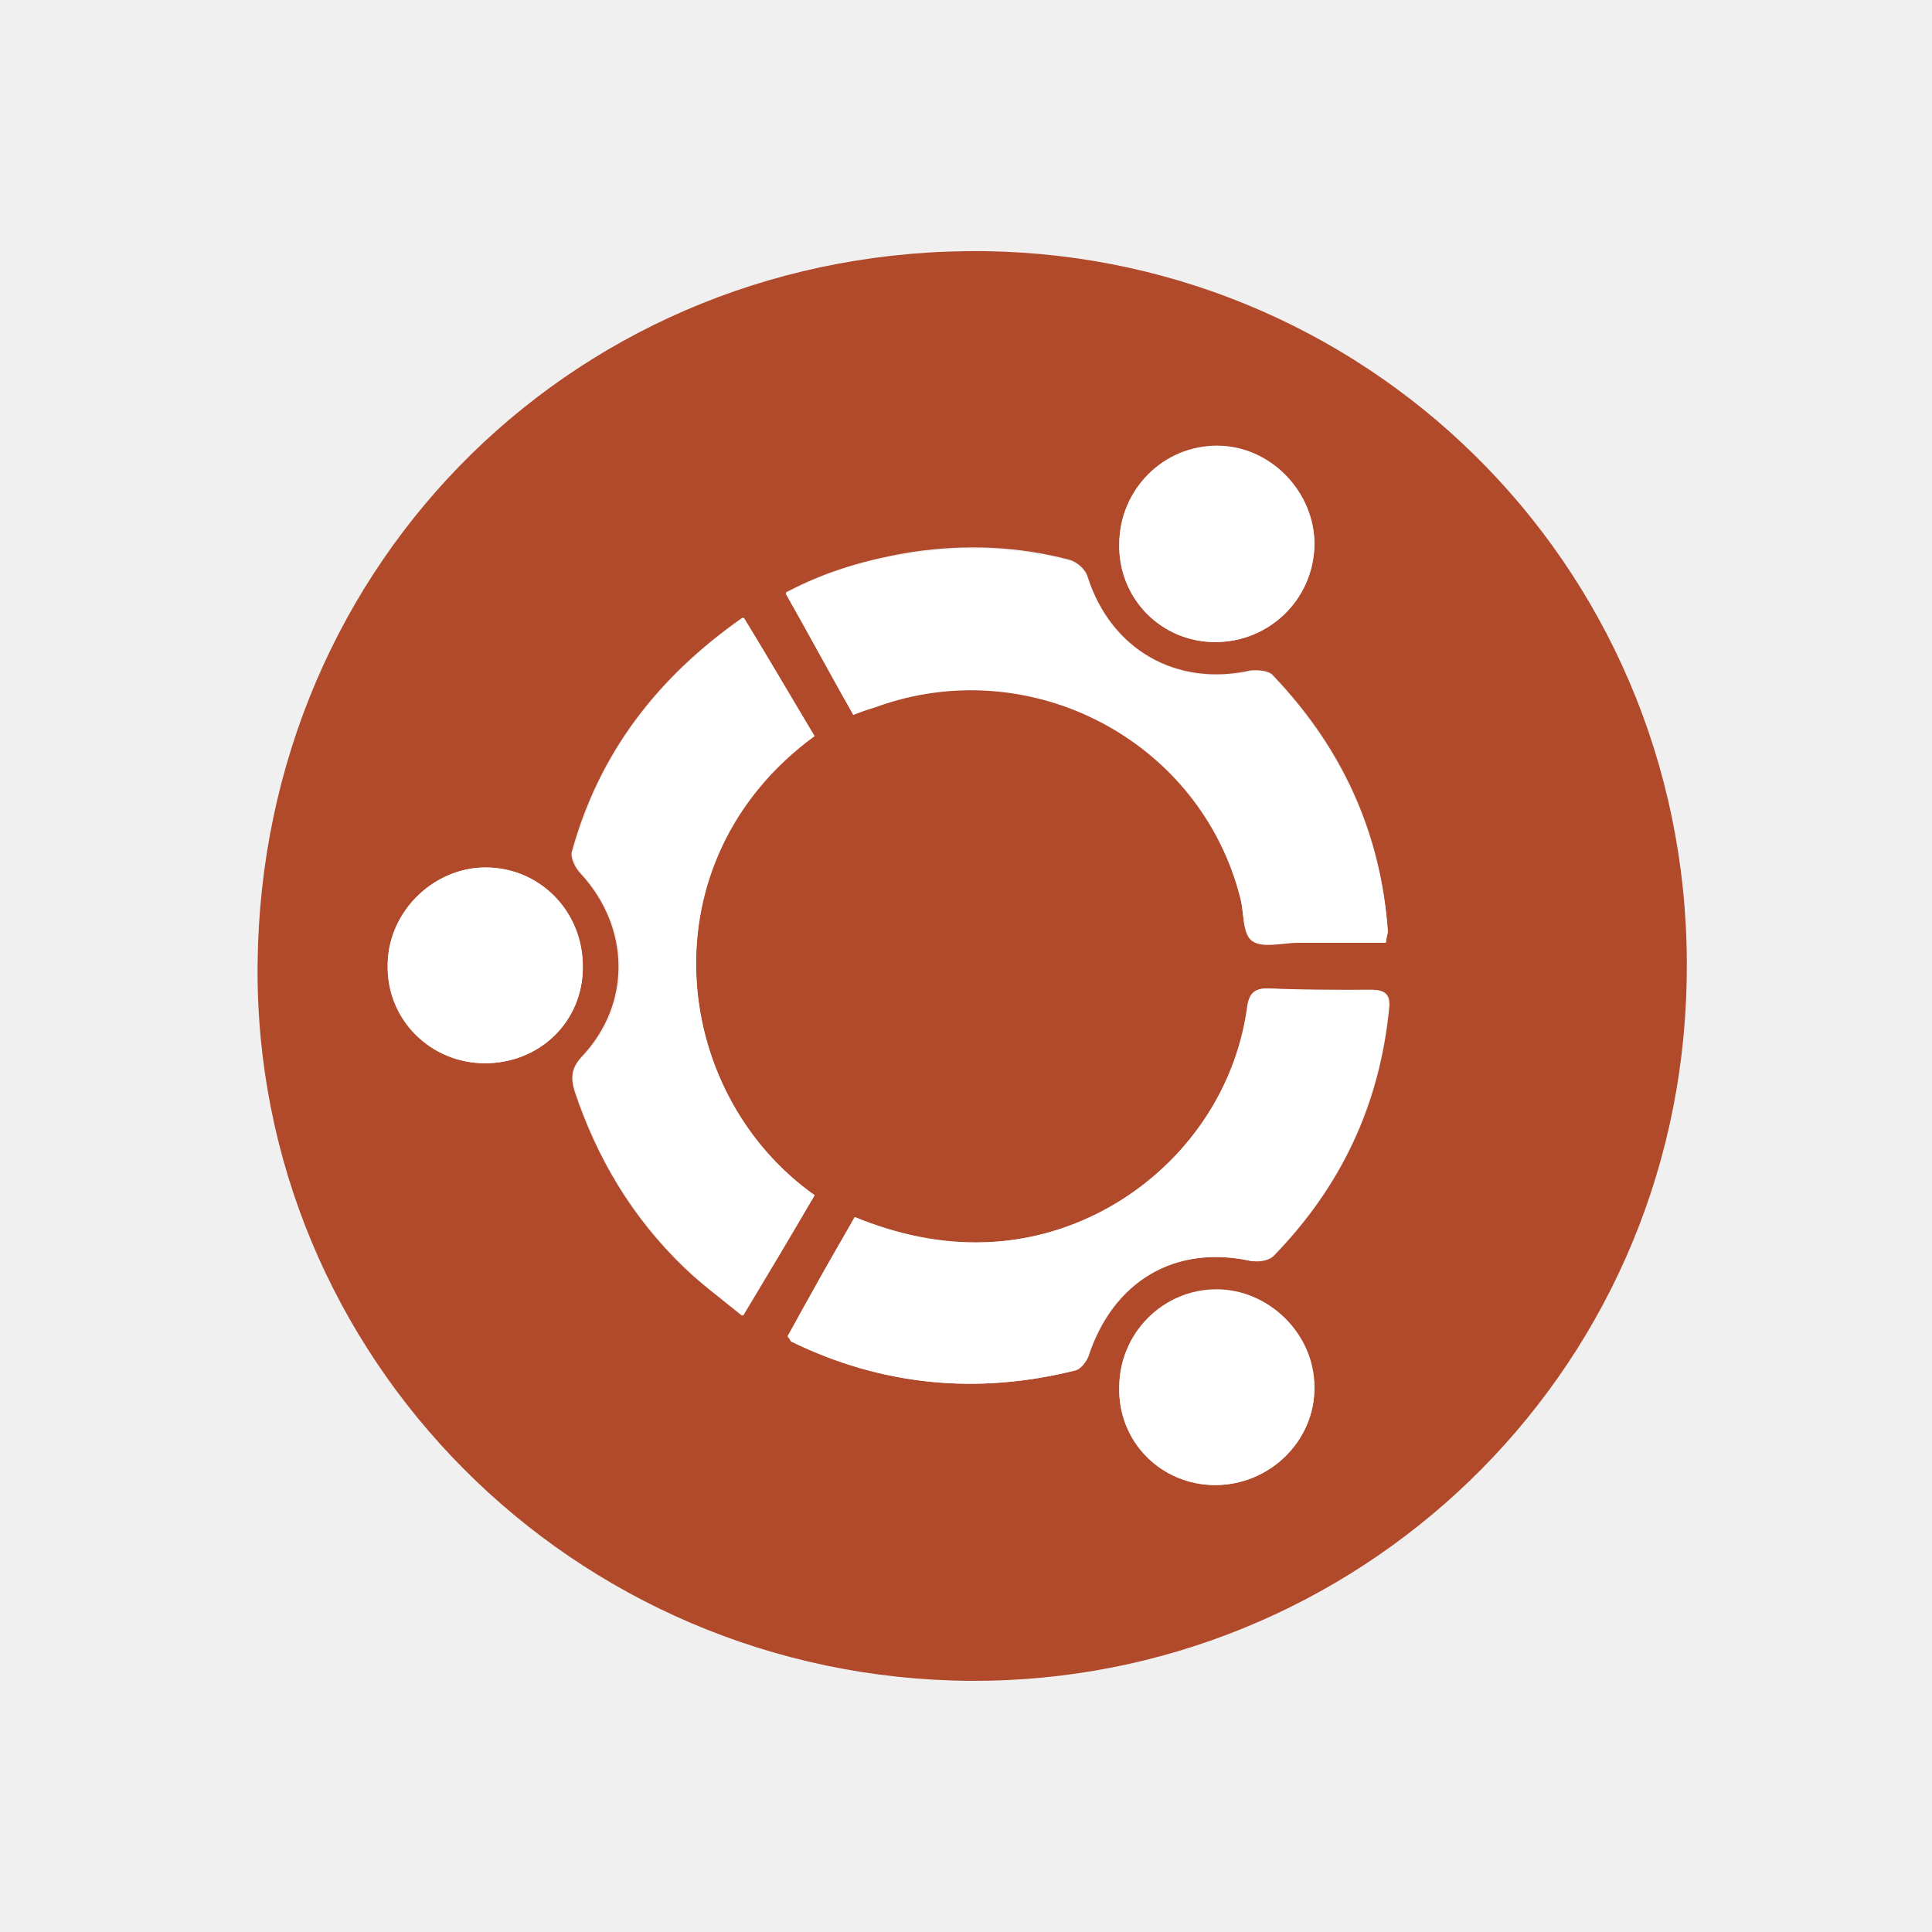
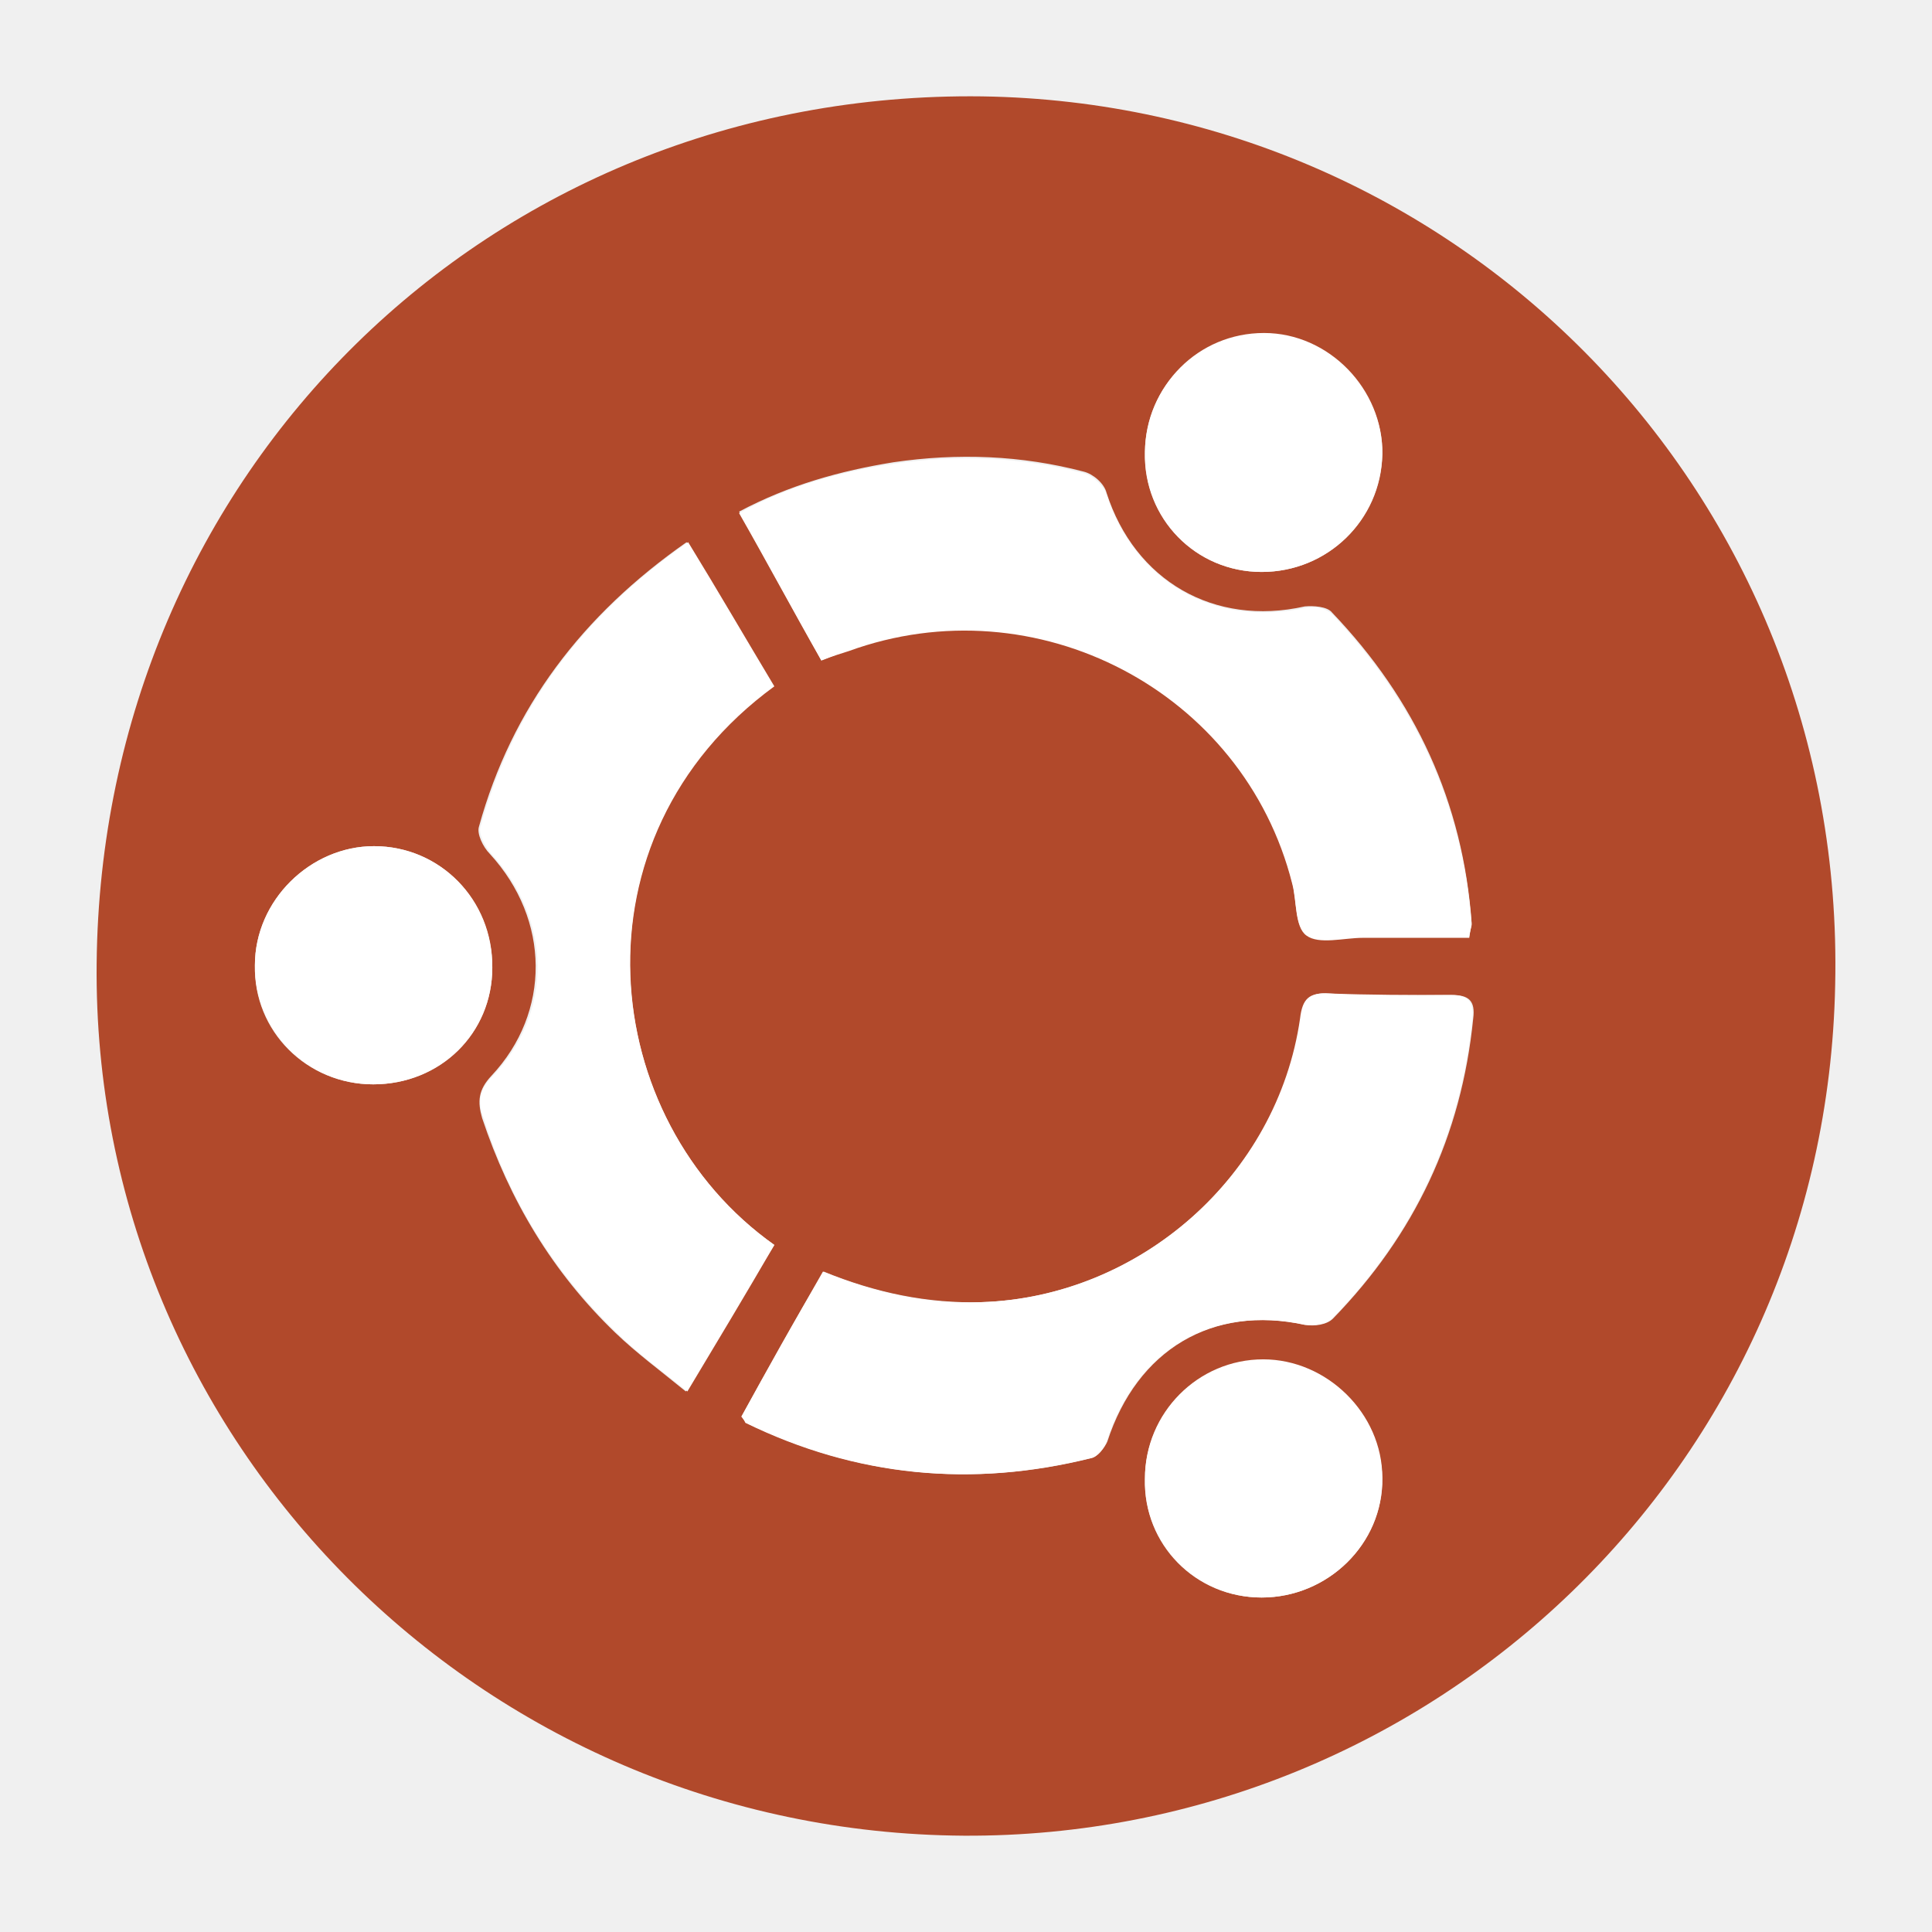
- <svg xmlns="http://www.w3.org/2000/svg" version="1.1" id="圖層_1" x="0px" y="0px" viewBox="0 0 300 300" style="enable-background:new 0 0 300 300;" xml:space="preserve">
-   <style type="text/css">
- 	.st0{fill:#B1492B;}
- 	.st1{fill:#FFFFFF;}
- </style>
-   <g id="XMLID_613_">
-     <path id="XMLID_1449_" class="st0" d="M150.7,261C89,260.6,39.4,210.7,40,149.7C40.6,87,90.2,38.2,153,39   c61,0.9,110.3,50.8,108.9,113.4C260.7,214,210.4,261.3,150.7,261z M126.5,185.6c-22.6-16-26.4-52-0.2-71.3c-3.6-6-7.2-12.2-11-18.4   c-13.3,9.3-22.3,21.1-26.5,36.3c-0.3,0.9,0.5,2.6,1.4,3.5c7.7,8.4,7.8,20.2,0.2,28.3c-1.7,1.8-1.8,3.3-1.2,5.4   c3.5,10.5,9,19.7,17,27.4c2.7,2.6,5.7,4.8,9,7.5C119.1,197.8,122.7,191.7,126.5,185.6z M122.3,207.5c0.3,0.5,0.5,0.6,0.6,0.8   c14.2,6.9,28.9,8.3,44.1,4.5c0.8-0.2,1.7-1.4,2-2.1c3.8-11.7,13.4-17.5,25.3-14.9c1.1,0.2,2.7,0,3.5-0.8   c10.4-10.7,16.4-23.3,17.9-38.3c0.3-2.3-0.6-3-2.7-3c-5.3,0-10.4,0.2-15.7-0.2c-2.4-0.2-3.3,0.8-3.6,3.2   c-2.9,20-20.5,35.5-40.7,36.2c-6.9,0.2-13.6-1.2-20.2-3.9C129,195.3,125.6,201.5,122.3,207.5z M132.5,111c1.5-0.6,2.4-0.9,3.5-1.4   c24-8.9,50.5,5,56.6,29.7c0.6,2.3,0.3,5.6,1.8,6.6c1.7,1.2,4.8,0.3,7.2,0.3c4.5,0,9,0,13.6,0c0.2-1.1,0.3-1.4,0.3-1.7   c-1.1-15.4-7.2-28.5-17.8-39.6c-0.6-0.8-2.4-0.9-3.5-0.8c-11.6,2.6-21.7-3.3-25.3-14.5c-0.3-1.2-1.7-2.4-2.9-2.7   c-8-2.1-16.1-2.4-24.3-1.2c-6.8,1.1-13.3,2.9-19.7,6.3C125.6,98.5,129,104.7,132.5,111z M75.3,165.1c8.6,0,15.2-6.5,15.2-14.9   c0-8.6-6.6-15.5-15.1-15.5c-8.1,0-15.2,6.9-15.2,15.2C60,158.3,66.8,165.1,75.3,165.1z M188.7,99.7c8.4,0,15.2-6.6,15.4-14.9   c0.2-8.1-6.8-15.2-15.1-15.4c-8.4,0-15.2,6.6-15.2,15.1C173.6,92.8,180.2,99.7,188.7,99.7z M188.7,230.6c8.4,0,15.5-6.8,15.4-15.2   c-0.2-8.1-7.1-15.2-15.2-15.1c-8.3,0-15.1,6.8-15.1,15.2C173.6,223.8,180.2,230.6,188.7,230.6z" />
-     <path id="XMLID_1447_" class="st1" d="M126.5,185.6c-3.6,6.2-7.2,12.2-11.1,18.7c-3.3-2.7-6.3-4.8-9-7.5c-8-7.7-13.7-16.9-17-27.4   c-0.8-2.1-0.6-3.6,1.2-5.4c7.7-8.1,7.5-19.9-0.2-28.3c-0.8-0.9-1.7-2.6-1.4-3.5c4.2-15.2,13.1-27,26.5-36.3   c3.8,6.2,7.4,12.4,11,18.4C100.1,133.6,103.9,169.6,126.5,185.6z" />
-     <path id="XMLID_1445_" class="st1" d="M122.3,207.5c3.3-6,6.8-12.2,10.4-18.5c6.6,2.7,13.3,4.2,20.2,3.9   c20.2-0.6,37.8-16.1,40.7-36.2c0.3-2.6,1.2-3.3,3.6-3.2c5.3,0.2,10.4,0.2,15.7,0.2c2.1,0,2.9,0.8,2.7,3   c-1.5,14.9-7.5,27.6-17.9,38.3c-0.8,0.8-2.4,0.9-3.5,0.8c-11.9-2.6-21.5,3.2-25.3,14.9c-0.3,0.9-1.2,2-2,2.1   c-15.2,3.8-30,2.4-44.1-4.5C122.7,208.1,122.6,207.8,122.3,207.5z" />
-     <path id="XMLID_1415_" class="st1" d="M132.5,111c-3.6-6.3-6.9-12.5-10.5-18.8c6.3-3.5,13-5.3,19.7-6.3c8.1-1.2,16.3-0.9,24.3,1.2   c1.2,0.3,2.6,1.7,2.9,2.7c3.6,11.1,13.7,17,25.3,14.5c1.1-0.3,2.7,0,3.5,0.8c10.5,11.1,16.7,24.3,17.8,39.6c0,0.3-0.2,0.6-0.3,1.7   c-4.4,0-8.9,0-13.6,0c-2.4,0-5.6,0.9-7.2-0.3c-1.5-1.1-1.2-4.4-1.8-6.6c-6.2-24.6-32.7-38.4-56.6-29.7   C135.1,110.1,134,110.4,132.5,111z" />
-     <path id="XMLID_1414_" class="st1" d="M75.3,165.1c-8.4,0-15.2-6.8-15.1-15.2c0-8.3,7.1-15.2,15.2-15.2c8.4,0,15.2,6.8,15.1,15.5   C90.5,158.6,83.8,165.1,75.3,165.1z" />
-     <path id="XMLID_1413_" class="st1" d="M188.7,99.7c-8.4,0-15.1-6.8-14.9-15.4c0.2-8.4,6.8-15.1,15.2-15.1c8.3,0,15.2,7.2,15.1,15.4   C203.9,93.1,197.1,99.7,188.7,99.7z" />
-     <path id="XMLID_1412_" class="st1" d="M188.7,230.6c-8.4,0-15.1-6.8-14.9-15.2c0-8.4,6.8-15.2,15.1-15.2c8.1,0,15.2,6.9,15.2,15.1   C204.2,223.8,197.1,230.6,188.7,230.6z" />
+ <svg xmlns="http://www.w3.org/2000/svg" width="50" height="50" viewBox="0 0 50 50" id="svg4167" version="1.1">
+   <defs id="defs4169" />
+   <g id="layer1" transform="translate(0,-1002.362)">
+     <g id="g4733" transform="matrix(0.2027625,0,0,0.2027625,11.96526,814.6343)">
+       <path id="XMLID_1449_" class="st0" d="m 64.024,1160.152 c -61.7,-0.4 -111.3,-50.3 -110.7,-111.3 0.6,-62.7 50.2,-111.5 113,-110.7 61,0.9 110.3,50.8 108.9,113.4 -1.2,61.6 -51.5,108.9 -111.2,108.6 z m -24.2,-75.4 c -22.6,-16 -26.4,-52 -0.2,-71.3 -3.6,-6 -7.2,-12.2 -11,-18.4 -13.3,9.3 -22.3,21.1 -26.5,36.3 -0.3,0.9 0.5,2.6 1.4,3.5 7.7,8.4 7.8,20.2 0.2,28.3 -1.7,1.8 -1.8,3.3 -1.2,5.4 3.5,10.5 9,19.7 17,27.4 2.7,2.6 5.7,4.8 9,7.5 3.9,-6.5 7.5,-12.6 11.3,-18.7 z m -4.2,21.9 c 0.3,0.5 0.5,0.6 0.6,0.8 14.2,6.9 28.9,8.3 44.1,4.5 0.8,-0.2 1.7,-1.4 2,-2.1 3.8,-11.7 13.4,-17.5 25.3,-14.9 1.1,0.2 2.7,0 3.5,-0.8 10.4,-10.7 16.4,-23.3 17.9,-38.3 0.3,-2.3 -0.6,-3 -2.7,-3 -5.3,0 -10.4,0.2 -15.7,-0.2 -2.4,-0.2 -3.3,0.8 -3.6,3.2 -2.9,20 -20.5,35.5 -40.7,36.2 -6.9,0.2 -13.6,-1.2 -20.2,-3.9 -3.8,6.3 -7.2,12.5 -10.5,18.5 z m 10.2,-96.5 c 1.5,-0.6 2.4,-0.9 3.5,-1.4 24,-8.9 50.5,5 56.6,29.7 0.6,2.3 0.3,5.6 1.8,6.6 1.7,1.2 4.8,0.3 7.2,0.3 4.5,0 9,0 13.6,0 0.2,-1.1 0.3,-1.4 0.3,-1.7 -1.1,-15.4 -7.2,-28.5 -17.8,-39.6 -0.6,-0.8 -2.4,-0.9 -3.5,-0.8 -11.6,2.6 -21.7,-3.3 -25.3,-14.5 -0.3,-1.2 -1.7,-2.4 -2.9,-2.7 -8,-2.1 -16.1,-2.4 -24.3,-1.2 -6.8,1.1 -13.3,2.9 -19.7,6.3 3.6,6.5 7,12.7 10.5,19 z m -57.2,54.1 c 8.6,0 15.2,-6.5 15.2,-14.9 0,-8.6 -6.6,-15.5 -15.1,-15.5 -8.1,0 -15.2,6.9 -15.2,15.2 -0.2,8.4 6.6,15.2 15.1,15.2 z M 102.024,998.852 c 8.4,0 15.2,-6.6 15.4,-14.9 0.2,-8.1 -6.8,-15.2 -15.1,-15.4 -8.4,0 -15.2,6.6 -15.2,15.1 -0.2,8.3 6.4,15.2 14.9,15.2 z m 0,130.9 c 8.4,0 15.5,-6.8 15.4,-15.2 -0.2,-8.1 -7.1,-15.2 -15.2,-15.1 -8.3,0 -15.1,6.8 -15.1,15.2 -0.2,8.3 6.4,15.1 14.9,15.1 z" style="fill:#b1492b" />
+       <path id="XMLID_1447_" class="st1" d="m 39.824,1084.752 c -3.6,6.2 -7.2,12.2 -11.1,18.7 -3.3,-2.7 -6.3,-4.8 -9,-7.5 -8,-7.7 -13.7,-16.9 -17,-27.4 -0.8,-2.1 -0.6,-3.6 1.2,-5.4 7.7,-8.1 7.5,-19.9 -0.2,-28.3 -0.8,-0.9 -1.7,-2.6 -1.4,-3.5 4.2,-15.2 13.1,-27 26.5,-36.3 3.8,6.2 7.4,12.4 11,18.4 -26.4,19.3 -22.6,55.3 0,71.3 z" style="fill:#ffffff" />
+       <path id="XMLID_1445_" class="st1" d="m 35.624,1106.652 c 3.3,-6 6.8,-12.2 10.4,-18.5 6.6,2.7 13.3,4.2 20.2,3.9 20.2,-0.6 37.8,-16.1 40.7,-36.2 0.3,-2.6 1.2,-3.3 3.6,-3.2 5.3,0.2 10.4,0.2 15.7,0.2 2.1,0 2.9,0.8 2.7,3 -1.5,14.9 -7.5,27.6 -17.9,38.3 -0.8,0.8 -2.4,0.9 -3.5,0.8 -11.9,-2.6 -21.5,3.2 -25.3,14.9 -0.3,0.9 -1.2,2 -2,2.1 -15.2,3.8 -30,2.4 -44.1,-4.5 -0.1,-0.2 -0.2,-0.5 -0.5,-0.8 z" style="fill:#ffffff" />
+       <path id="XMLID_1415_" class="st1" d="m 45.824,1010.152 c -3.6,-6.3 -6.9,-12.5 -10.5,-18.8 6.3,-3.5 13,-5.3 19.7,-6.3 8.1,-1.2 16.3,-0.9 24.3,1.2 1.2,0.3 2.6,1.7 2.9,2.7 3.6,11.1 13.7,17 25.3,14.5 1.1,-0.3 2.7,0 3.5,0.8 10.5,11.1 16.7,24.3 17.8,39.6 0,0.3 -0.2,0.6 -0.3,1.7 -4.4,0 -8.9,0 -13.6,0 -2.4,0 -5.6,0.9 -7.2,-0.3 -1.5,-1.1 -1.2,-4.4 -1.8,-6.6 -6.2,-24.6 -32.7,-38.4 -56.6,-29.7 -0.9,0.3 -2,0.6 -3.5,1.2 z" style="fill:#ffffff" />
+       <path id="XMLID_1414_" class="st1" d="m -11.376,1064.252 c -8.4,0 -15.2,-6.8 -15.1,-15.2 0,-8.3 7.1,-15.2 15.2,-15.2 8.4,0 15.2,6.8 15.1,15.5 0,8.4 -6.7,14.9 -15.2,14.9 z" style="fill:#ffffff" />
+       <path id="XMLID_1413_" class="st1" d="m 102.024,998.852 c -8.4,0 -15.1,-6.8 -14.9,-15.4 0.2,-8.4 6.8,-15.1 15.2,-15.1 8.3,0 15.2,7.2 15.1,15.4 -0.2,8.5 -7,15.1 -15.4,15.1 z" style="fill:#ffffff" />
+       <path id="XMLID_1412_" class="st1" d="m 102.024,1129.752 c -8.4,0 -15.1,-6.8 -14.9,-15.2 0,-8.4 6.8,-15.2 15.1,-15.2 8.1,0 15.2,6.9 15.2,15.1 0.1,8.5 -7,15.3 -15.4,15.3 z" style="fill:#ffffff" />
+     </g>
  </g>
</svg>
